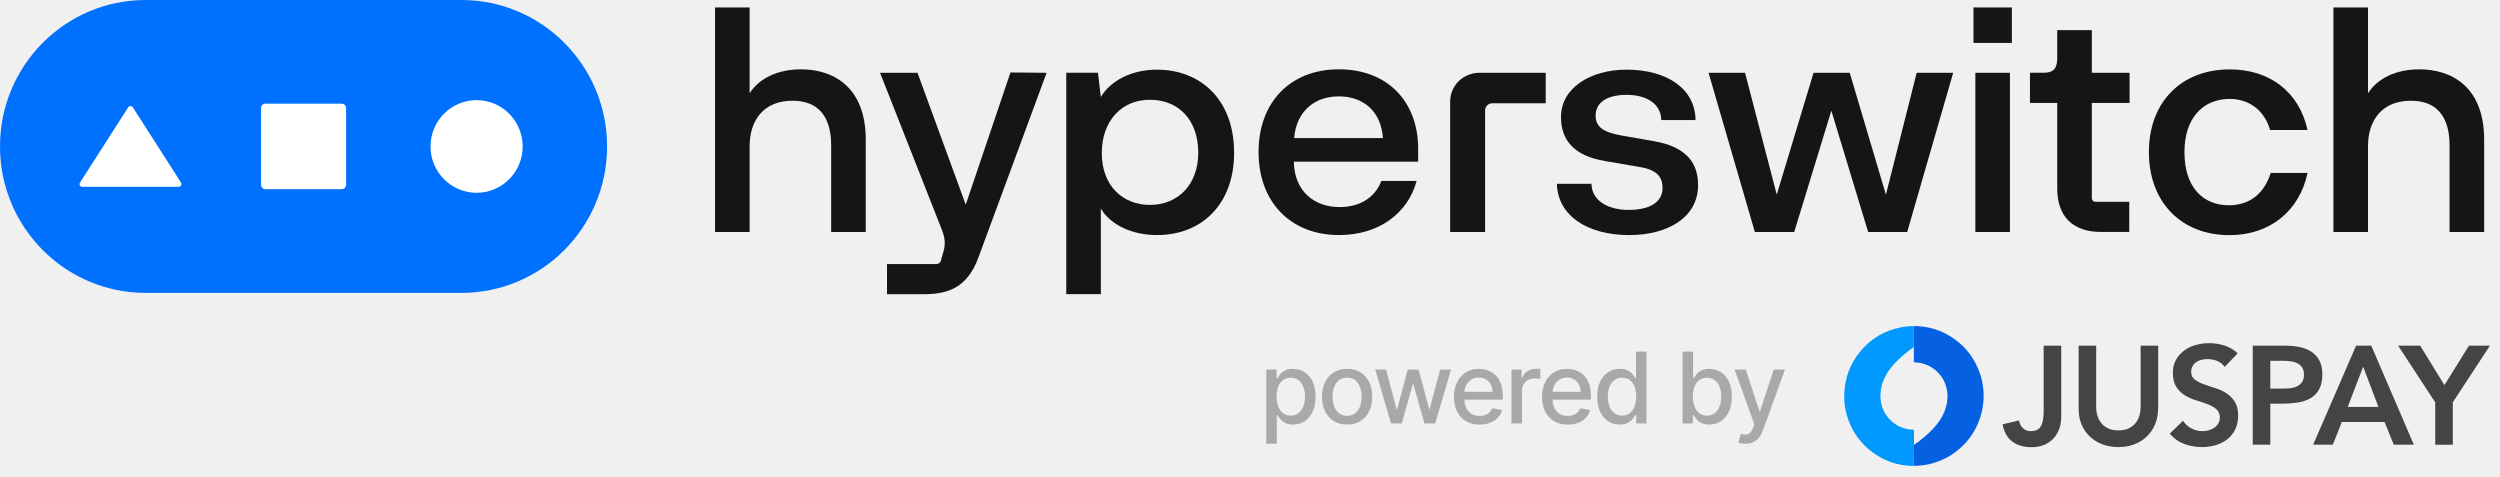
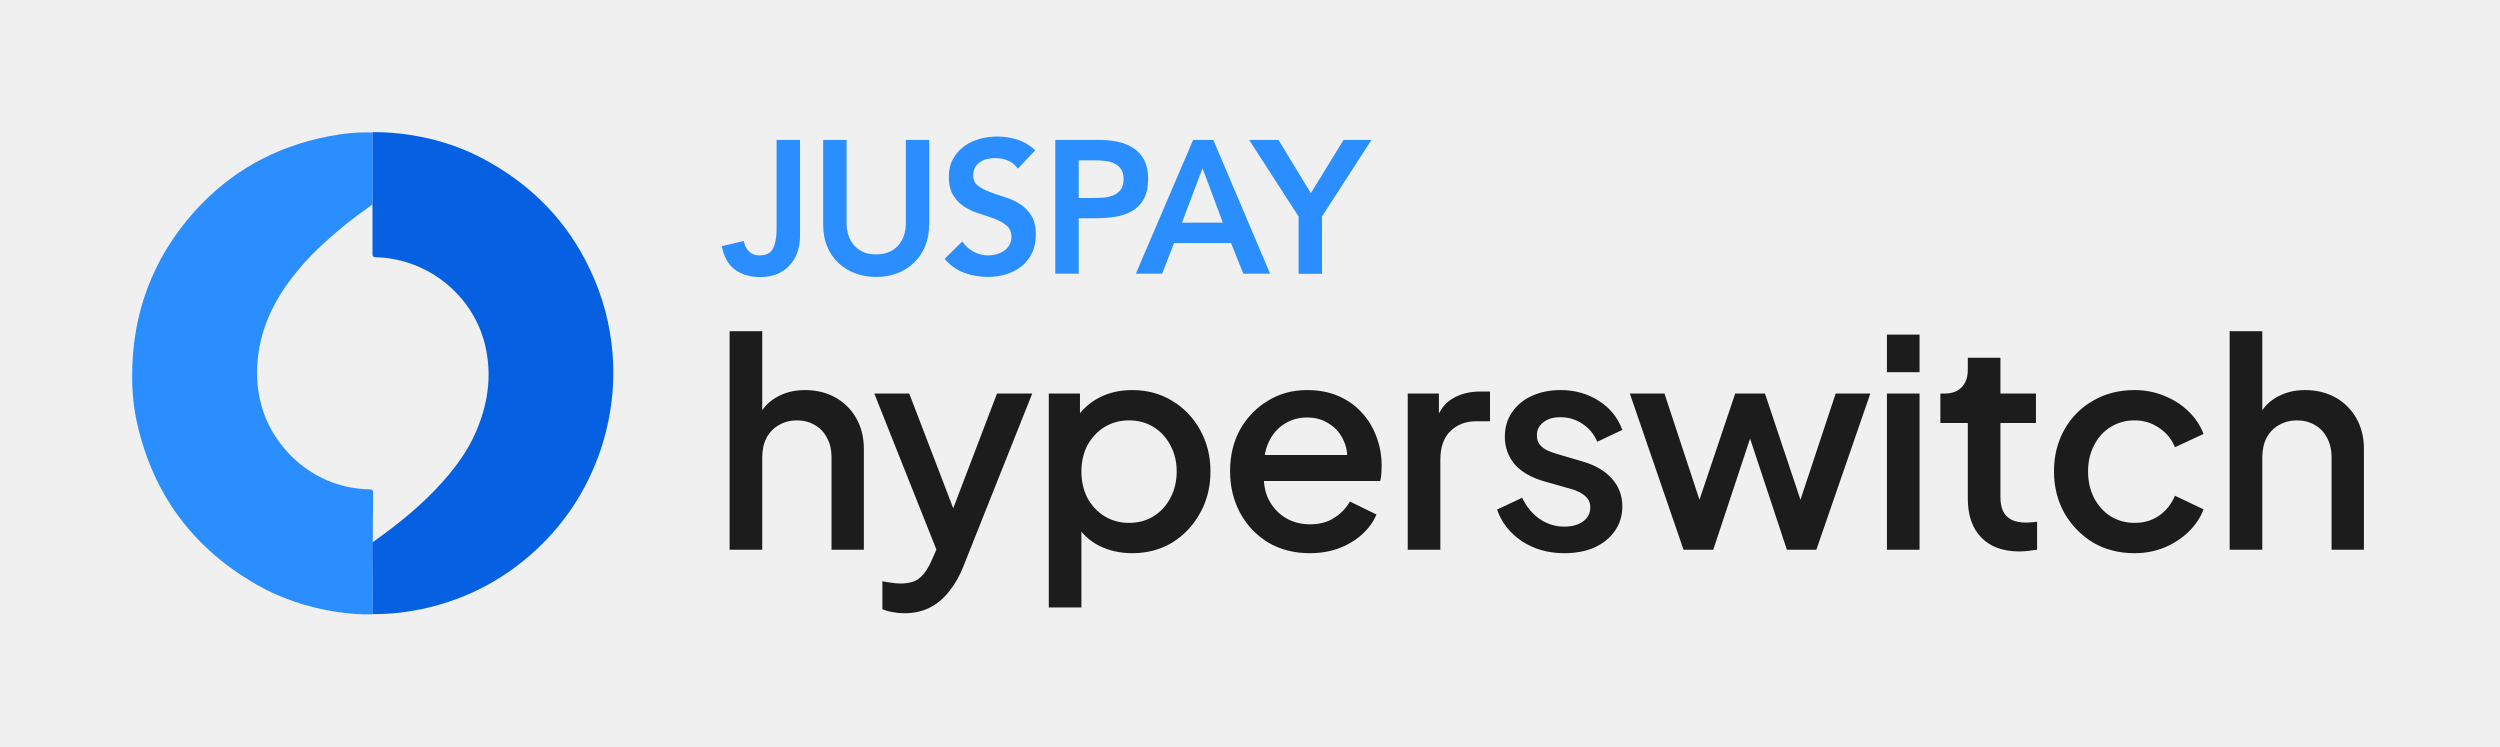
- <svg xmlns="http://www.w3.org/2000/svg" width="540" height="103" viewBox="0 0 540 103" fill="none">
-   <g clip-path="url(#clip0_1484_2449)">
-     <path d="M413.393 100.636C412.67 100.656 411.967 100.596 411.245 100.495C409.297 100.213 407.469 99.589 405.783 98.562C402.048 96.308 399.658 93.026 398.674 88.718C398.453 87.751 398.353 86.765 398.353 85.778C398.333 81.832 399.618 78.369 402.228 75.43C404.497 72.893 407.309 71.343 410.622 70.699C411.546 70.517 412.469 70.417 413.393 70.457V74.967C413.353 74.987 413.313 75.007 413.273 75.047C412.731 75.43 412.188 75.832 411.666 76.255C410.481 77.222 409.357 78.249 408.413 79.477C407.148 81.107 406.305 82.899 406.184 85.013C406.124 86.02 406.244 87.006 406.566 87.953C407.349 90.308 409.779 92.744 413.192 92.805C413.393 92.805 413.433 92.845 413.433 93.066C413.413 94.093 413.413 96.147 413.413 96.147V96.328C413.393 97.757 413.393 99.187 413.393 100.636Z" fill="#0099FF" />
-     <path d="M413.394 74.946V70.437C414.217 70.416 415.021 70.497 415.824 70.618C417.33 70.859 418.776 71.302 420.141 72.007C422.972 73.477 425.201 75.571 426.707 78.429C427.571 80.08 428.133 81.832 428.354 83.664C428.615 85.818 428.414 87.952 427.772 90.026C427.029 92.382 425.784 94.455 424.037 96.207C421.908 98.321 419.378 99.69 416.446 100.314C415.442 100.515 414.418 100.636 413.394 100.616V96.287V96.126C413.394 96.126 413.454 96.086 413.474 96.066C415.041 94.959 416.527 93.751 417.812 92.301C418.655 91.355 419.378 90.348 419.88 89.18C420.583 87.529 420.864 85.838 420.503 84.046C419.86 80.785 416.948 78.349 413.595 78.268C413.374 78.268 413.394 78.087 413.394 78.087V74.946Z" fill="#0561E2" />
-     <path d="M445.225 74.664V90.126C445.225 90.972 445.084 91.777 444.823 92.562C444.562 93.347 444.14 94.032 443.618 94.636C443.076 95.24 442.413 95.703 441.61 96.065C440.807 96.408 439.863 96.589 438.819 96.589C437.132 96.589 435.747 96.186 434.682 95.401C433.598 94.616 432.895 93.368 432.554 91.656L436.108 90.811C436.228 91.515 436.51 92.079 436.971 92.502C437.413 92.925 437.975 93.126 438.638 93.126C439.722 93.126 440.465 92.764 440.847 92.019C441.229 91.294 441.429 90.267 441.429 88.979V74.664H445.225ZM452.775 74.664V88.073C452.775 88.596 452.855 89.14 453.016 89.724C453.177 90.287 453.438 90.831 453.819 91.314C454.181 91.797 454.683 92.2 455.305 92.502C455.907 92.824 456.671 92.965 457.574 92.965C458.478 92.965 459.241 92.804 459.843 92.502C460.446 92.2 460.948 91.797 461.329 91.314C461.691 90.831 461.972 90.307 462.132 89.724C462.293 89.14 462.373 88.596 462.373 88.073V74.664H466.169V88.194H466.149C466.149 89.482 465.928 90.65 465.486 91.677C465.044 92.723 464.442 93.589 463.679 94.314C462.916 95.039 462.012 95.602 460.968 95.985C459.924 96.388 458.779 96.569 457.554 96.569C456.329 96.569 455.185 96.367 454.16 95.985C453.116 95.602 452.213 95.039 451.43 94.314C450.646 93.589 450.044 92.703 449.622 91.677C449.18 90.65 448.98 89.482 448.98 88.194V74.664H452.775ZM477.213 74.121C478.338 74.121 479.422 74.302 480.486 74.624C481.53 74.966 482.494 75.53 483.338 76.315L480.526 79.254C480.125 78.671 479.583 78.248 478.92 77.966C478.237 77.684 477.534 77.563 476.791 77.563C476.35 77.563 475.928 77.624 475.506 77.724C475.084 77.825 474.723 77.986 474.402 78.208C474.06 78.429 473.799 78.711 473.599 79.073C473.398 79.436 473.297 79.838 473.297 80.322C473.297 81.046 473.538 81.61 474.06 81.972C474.562 82.355 475.185 82.697 475.928 82.959C476.671 83.241 477.474 83.523 478.358 83.784C479.241 84.046 480.044 84.409 480.807 84.872C481.55 85.335 482.173 85.959 482.675 86.704C483.177 87.469 483.438 88.496 483.438 89.744C483.438 90.891 483.237 91.898 482.816 92.743C482.394 93.609 481.832 94.314 481.109 94.878C480.386 95.441 479.562 95.864 478.619 96.146C477.675 96.428 476.671 96.569 475.647 96.569C474.321 96.569 473.036 96.347 471.831 95.904C470.607 95.461 469.542 94.716 468.659 93.67L471.53 90.891C471.992 91.596 472.594 92.139 473.358 92.542C474.121 92.945 474.904 93.126 475.747 93.126C476.189 93.126 476.631 93.066 477.072 92.945C477.514 92.824 477.916 92.643 478.277 92.401C478.639 92.16 478.92 91.858 479.141 91.475C479.362 91.113 479.482 90.67 479.482 90.187C479.482 89.401 479.221 88.797 478.719 88.375C478.217 87.952 477.595 87.59 476.852 87.308C476.109 87.026 475.285 86.744 474.402 86.482C473.518 86.221 472.695 85.858 471.972 85.415C471.229 84.972 470.607 84.368 470.104 83.603C469.602 82.838 469.341 81.832 469.341 80.563C469.341 79.456 469.562 78.51 470.024 77.704C470.466 76.899 471.068 76.235 471.811 75.691C472.534 75.168 473.378 74.765 474.321 74.503C475.265 74.241 476.229 74.121 477.213 74.121ZM522.756 74.664L527.997 83.18L533.298 74.664H537.816L529.804 86.905V96.065H526.009V86.905L517.997 74.664H522.756ZM493.78 74.664C494.804 74.664 495.788 74.765 496.751 74.966C497.695 75.168 498.539 75.51 499.262 75.973C499.984 76.456 500.567 77.08 500.989 77.865C501.41 78.671 501.631 79.657 501.631 80.845C501.631 82.194 501.39 83.281 500.928 84.106C500.466 84.932 499.844 85.576 499.061 86.019C498.278 86.462 497.374 86.784 496.33 86.945C495.286 87.106 494.221 87.187 493.097 87.187H490.386V96.045H486.591V74.664H493.78ZM512.194 74.664L521.39 96.045H517.053L515.065 91.153H505.828L503.9 96.045H499.643L508.92 74.664H512.194ZM510.446 79.194L507.113 87.891H513.74L510.446 79.194ZM493.097 77.926H490.386V83.945H492.695C493.237 83.945 493.8 83.925 494.382 83.885C494.964 83.845 495.506 83.724 495.988 83.523C496.47 83.321 496.872 83.019 497.193 82.617C497.494 82.214 497.655 81.65 497.655 80.925C497.655 80.261 497.515 79.738 497.233 79.335C496.952 78.932 496.591 78.63 496.149 78.429C495.707 78.208 495.205 78.087 494.663 78.026C494.121 77.966 493.599 77.926 493.097 77.926Z" fill="#444444" />
-   </g>
-   <path d="M377.022 95.845C376.683 95.845 376.374 95.817 376.096 95.761C375.818 95.71 375.611 95.655 375.474 95.594L376.02 93.736C376.435 93.847 376.804 93.895 377.128 93.88C377.451 93.865 377.737 93.743 377.985 93.516C378.238 93.288 378.46 92.916 378.652 92.401L378.933 91.627L374.67 79.823H377.097L380.048 88.866H380.17L383.121 79.823H385.556L380.754 93.03C380.531 93.637 380.248 94.15 379.904 94.57C379.56 94.995 379.151 95.314 378.675 95.526C378.2 95.738 377.649 95.845 377.022 95.845Z" fill="#A9A9A9" />
-   <path d="M363.436 91.475V75.939H365.704V81.712H365.84C365.972 81.469 366.161 81.189 366.409 80.87C366.657 80.552 367.001 80.273 367.441 80.036C367.881 79.793 368.462 79.672 369.186 79.672C370.126 79.672 370.966 79.909 371.704 80.385C372.442 80.86 373.022 81.545 373.441 82.441C373.866 83.336 374.078 84.413 374.078 85.672C374.078 86.931 373.869 88.011 373.449 88.911C373.029 89.806 372.453 90.497 371.719 90.982C370.986 91.463 370.149 91.703 369.208 91.703C368.5 91.703 367.921 91.584 367.471 91.346C367.026 91.109 366.677 90.831 366.424 90.512C366.172 90.193 365.977 89.91 365.84 89.662H365.651V91.475H363.436ZM365.658 85.649C365.658 86.469 365.777 87.187 366.015 87.804C366.252 88.421 366.596 88.904 367.046 89.253C367.497 89.597 368.048 89.769 368.7 89.769C369.378 89.769 369.944 89.589 370.399 89.23C370.855 88.866 371.198 88.373 371.431 87.751C371.669 87.129 371.788 86.428 371.788 85.649C371.788 84.881 371.671 84.19 371.439 83.578C371.211 82.966 370.867 82.484 370.407 82.129C369.952 81.775 369.383 81.599 368.7 81.599C368.043 81.599 367.486 81.768 367.031 82.107C366.581 82.446 366.24 82.918 366.007 83.525C365.775 84.132 365.658 84.84 365.658 85.649Z" fill="#A9A9A9" />
-   <path d="M349.871 91.703C348.93 91.703 348.091 91.463 347.353 90.982C346.619 90.497 346.043 89.806 345.623 88.911C345.208 88.011 345.001 86.931 345.001 85.672C345.001 84.413 345.211 83.336 345.631 82.441C346.055 81.545 346.637 80.86 347.375 80.385C348.114 79.909 348.951 79.672 349.886 79.672C350.609 79.672 351.191 79.793 351.631 80.036C352.076 80.273 352.42 80.552 352.663 80.87C352.91 81.189 353.103 81.469 353.239 81.712H353.376V75.939H355.644V91.475H353.429V89.662H353.239C353.103 89.91 352.905 90.193 352.648 90.512C352.395 90.831 352.046 91.109 351.601 91.346C351.156 91.584 350.579 91.703 349.871 91.703ZM350.372 89.769C351.024 89.769 351.575 89.597 352.025 89.253C352.481 88.904 352.825 88.421 353.057 87.804C353.295 87.187 353.414 86.469 353.414 85.649C353.414 84.84 353.297 84.132 353.065 83.525C352.832 82.918 352.491 82.446 352.041 82.107C351.591 81.768 351.034 81.599 350.372 81.599C349.689 81.599 349.12 81.775 348.665 82.129C348.21 82.484 347.866 82.966 347.633 83.578C347.406 84.19 347.292 84.881 347.292 85.649C347.292 86.428 347.408 87.129 347.641 87.751C347.873 88.373 348.217 88.866 348.673 89.23C349.133 89.589 349.699 89.769 350.372 89.769Z" fill="#A9A9A9" />
-   <path d="M338.634 91.711C337.486 91.711 336.497 91.465 335.668 90.975C334.844 90.479 334.207 89.784 333.756 88.889C333.311 87.989 333.089 86.934 333.089 85.725C333.089 84.532 333.311 83.48 333.756 82.57C334.207 81.659 334.834 80.949 335.638 80.438C336.447 79.927 337.393 79.672 338.475 79.672C339.132 79.672 339.769 79.781 340.386 79.998C341.003 80.216 341.557 80.557 342.048 81.022C342.538 81.487 342.925 82.092 343.208 82.835C343.492 83.573 343.633 84.471 343.633 85.528V86.332H334.371V84.633H341.411C341.411 84.036 341.289 83.508 341.046 83.048C340.804 82.582 340.462 82.216 340.022 81.948C339.587 81.68 339.077 81.546 338.49 81.546C337.853 81.546 337.296 81.702 336.821 82.016C336.351 82.324 335.987 82.729 335.729 83.23C335.476 83.725 335.349 84.264 335.349 84.845V86.173C335.349 86.952 335.486 87.614 335.759 88.16C336.037 88.707 336.424 89.124 336.92 89.412C337.415 89.695 337.994 89.837 338.657 89.837C339.087 89.837 339.479 89.776 339.833 89.655C340.187 89.528 340.493 89.341 340.751 89.094C341.009 88.846 341.206 88.54 341.342 88.176L343.489 88.562C343.317 89.195 343.009 89.748 342.564 90.224C342.124 90.694 341.57 91.061 340.902 91.324C340.24 91.582 339.484 91.711 338.634 91.711Z" fill="#A9A9A9" />
-   <path d="M326.473 91.475V79.823H328.665V81.674H328.786C328.999 81.047 329.373 80.554 329.909 80.195C330.45 79.831 331.062 79.649 331.745 79.649C331.886 79.649 332.053 79.654 332.245 79.664C332.443 79.674 332.597 79.687 332.708 79.702V81.872C332.617 81.846 332.455 81.819 332.223 81.788C331.99 81.753 331.757 81.735 331.525 81.735C330.989 81.735 330.511 81.849 330.091 82.076C329.676 82.299 329.348 82.61 329.105 83.01C328.862 83.404 328.741 83.854 328.741 84.36V91.475H326.473Z" fill="#A9A9A9" />
-   <path d="M319.598 91.711C318.45 91.711 317.461 91.465 316.632 90.975C315.808 90.479 315.17 89.784 314.72 88.889C314.275 87.989 314.053 86.934 314.053 85.725C314.053 84.532 314.275 83.48 314.72 82.57C315.17 81.659 315.797 80.949 316.602 80.438C317.411 79.927 318.356 79.672 319.439 79.672C320.096 79.672 320.733 79.781 321.35 79.998C321.967 80.216 322.521 80.557 323.012 81.022C323.502 81.487 323.889 82.092 324.172 82.835C324.455 83.573 324.597 84.471 324.597 85.528V86.332H315.335V84.633H322.374C322.374 84.036 322.253 83.508 322.01 83.048C321.768 82.582 321.426 82.216 320.986 81.948C320.551 81.68 320.041 81.546 319.454 81.546C318.817 81.546 318.26 81.702 317.785 82.016C317.315 82.324 316.951 82.729 316.693 83.23C316.44 83.725 316.313 84.264 316.313 84.845V86.173C316.313 86.952 316.45 87.614 316.723 88.16C317.001 88.707 317.388 89.124 317.884 89.412C318.379 89.695 318.958 89.837 319.621 89.837C320.051 89.837 320.443 89.776 320.797 89.655C321.151 89.528 321.457 89.341 321.714 89.094C321.972 88.846 322.17 88.54 322.306 88.176L324.453 88.562C324.281 89.195 323.973 89.748 323.527 90.224C323.087 90.694 322.534 91.061 321.866 91.324C321.204 91.582 320.448 91.711 319.598 91.711Z" fill="#A9A9A9" />
-   <path d="M300.47 91.475L297.041 79.823H299.385L301.668 88.38H301.782L304.073 79.823H306.417L308.693 88.342H308.807L311.075 79.823H313.419L309.998 91.475H307.684L305.317 83.062H305.143L302.776 91.475H300.47Z" fill="#A9A9A9" />
-   <path d="M290.975 91.711C289.883 91.711 288.93 91.46 288.116 90.96C287.301 90.459 286.669 89.758 286.219 88.858C285.769 87.958 285.544 86.906 285.544 85.703C285.544 84.494 285.769 83.437 286.219 82.532C286.669 81.626 287.301 80.924 288.116 80.423C288.93 79.922 289.883 79.672 290.975 79.672C292.068 79.672 293.021 79.922 293.835 80.423C294.649 80.924 295.282 81.626 295.732 82.532C296.182 83.437 296.407 84.494 296.407 85.703C296.407 86.906 296.182 87.958 295.732 88.858C295.282 89.758 294.649 90.459 293.835 90.96C293.021 91.46 292.068 91.711 290.975 91.711ZM290.983 89.807C291.691 89.807 292.278 89.62 292.743 89.245C293.208 88.871 293.552 88.373 293.775 87.751C294.002 87.129 294.116 86.444 294.116 85.695C294.116 84.952 294.002 84.269 293.775 83.647C293.552 83.02 293.208 82.517 292.743 82.137C292.278 81.758 291.691 81.568 290.983 81.568C290.27 81.568 289.678 81.758 289.208 82.137C288.743 82.517 288.396 83.02 288.169 83.647C287.946 84.269 287.835 84.952 287.835 85.695C287.835 86.444 287.946 87.129 288.169 87.751C288.396 88.373 288.743 88.871 289.208 89.245C289.678 89.62 290.27 89.807 290.983 89.807Z" fill="#A9A9A9" />
-   <path d="M273.524 95.845V79.824H275.739V81.713H275.929C276.061 81.47 276.25 81.189 276.498 80.87C276.746 80.552 277.09 80.274 277.53 80.036C277.97 79.793 278.551 79.672 279.274 79.672C280.215 79.672 281.055 79.91 281.793 80.385C282.531 80.86 283.11 81.546 283.53 82.441C283.955 83.336 284.167 84.413 284.167 85.672C284.167 86.931 283.957 88.011 283.538 88.911C283.118 89.807 282.541 90.497 281.808 90.982C281.075 91.463 280.238 91.703 279.297 91.703C278.589 91.703 278.01 91.584 277.56 91.347C277.115 91.109 276.766 90.831 276.513 90.512C276.26 90.194 276.066 89.91 275.929 89.662H275.793V95.845H273.524ZM275.747 85.65C275.747 86.469 275.866 87.187 276.104 87.804C276.341 88.421 276.685 88.904 277.135 89.253C277.585 89.597 278.137 89.769 278.789 89.769C279.467 89.769 280.033 89.589 280.488 89.23C280.943 88.866 281.287 88.373 281.52 87.751C281.758 87.129 281.876 86.428 281.876 85.65C281.876 84.881 281.76 84.191 281.527 83.579C281.3 82.967 280.956 82.484 280.496 82.13C280.041 81.776 279.472 81.599 278.789 81.599C278.132 81.599 277.575 81.768 277.12 82.107C276.67 82.446 276.329 82.919 276.096 83.525C275.863 84.132 275.747 84.84 275.747 85.65Z" fill="#A9A9A9" />
-   <path d="M266.571 32.973C266.571 44.125 259.583 50.773 249.914 50.773C244.567 50.773 239.911 48.622 237.784 45.063V63.534H230.311V15.715H237.162L237.777 20.956C239.904 17.397 244.424 15.045 249.907 15.045C259.227 15.045 266.564 21.425 266.564 32.98L266.571 32.973ZM258.824 32.973C258.824 25.922 254.578 21.553 248.403 21.553C242.509 21.486 237.989 25.916 237.989 33.04C237.989 40.164 242.516 44.259 248.403 44.259C254.29 44.259 258.824 40.03 258.824 32.973Z" fill="#151515" />
-   <path d="M306.324 34.923H279.459C279.596 41.37 283.91 44.728 289.394 44.728C293.504 44.728 296.936 42.845 298.372 39.085H305.982C304.129 46.069 297.825 50.773 289.257 50.773C278.768 50.773 271.849 43.656 271.849 32.839C271.849 22.022 278.768 14.971 289.189 14.971C299.61 14.971 306.324 21.821 306.324 32.169V34.923V34.923ZM279.527 29.816H298.714C298.304 23.838 294.263 20.815 289.189 20.815C284.115 20.815 280.074 23.838 279.527 29.816Z" fill="#151515" />
-   <path d="M319.549 15.719C316.062 15.719 313.238 18.487 313.238 21.905V50.114H320.78V31.777V23.848C320.78 22.997 321.485 22.3 322.36 22.3H333.874V15.719H319.556H319.549Z" fill="#151515" />
-   <path d="M218.26 15.654L208.599 44.205L198.178 15.721H190.089L203.45 49.647C203.86 50.719 204.065 51.597 204.065 52.468C204.065 52.944 204.017 53.38 203.935 53.782L203.915 53.855C203.867 54.07 203.812 54.271 203.744 54.465L203.238 56.282C203.115 56.731 202.698 57.039 202.226 57.039H191.593V63.553H199.34C204.551 63.553 208.865 62.347 211.334 55.625L226.069 15.721L218.253 15.654H218.26Z" fill="#151515" />
-   <path d="M154.45 50.107H161.917V31.569C161.917 25.792 165.138 21.764 171.1 21.764C176.31 21.697 179.531 24.719 179.531 31.368V50.107H187.004V30.222C187.004 18.466 179.674 14.975 173.021 14.975C167.948 14.975 163.975 16.925 161.917 20.149V1.611H154.45V50.107V50.107Z" fill="#151515" />
-   <path d="M343.752 39.695C343.82 43.254 347.178 45.338 351.773 45.338C356.367 45.338 359.103 43.656 359.103 40.633C359.103 38.013 357.735 36.605 353.755 35.995L346.699 34.789C339.848 33.65 337.174 30.151 337.174 25.252C337.174 19.073 343.41 15.045 351.362 15.045C359.93 15.045 366.166 19.073 366.234 25.929H358.836C358.767 22.437 355.684 20.487 351.369 20.487C347.055 20.487 344.654 22.169 344.654 24.991C344.654 27.477 346.439 28.616 350.343 29.287L357.263 30.493C363.773 31.633 366.788 34.789 366.788 39.963C366.788 47.081 360.073 50.78 351.916 50.78C342.665 50.78 336.429 46.417 336.292 39.695H343.766H343.752Z" fill="#151515" />
-   <path d="M383.775 42.05L391.727 15.718H399.543L407.358 42.05L414.005 15.718H421.889L411.953 50.113H403.523L395.57 23.915L387.55 50.113H379.05L369.047 15.718H376.931L383.782 42.05H383.775Z" fill="#151515" />
-   <path d="M426.269 1.61H434.563V9.27H426.269V1.61ZM426.679 15.718H434.146V50.112H426.679V15.718Z" fill="#151515" />
-   <path d="M481.638 21.363C475.813 21.363 471.84 25.525 471.84 32.85C471.84 40.578 475.949 44.337 481.433 44.337C485.816 44.337 489.043 41.918 490.479 37.354H498.432C496.647 45.685 490.206 50.791 481.57 50.791C471.156 50.791 464.161 43.674 464.161 32.857C464.161 22.04 471.149 14.989 481.638 14.989C490.206 14.989 496.579 19.761 498.432 28.085H490.343C489.112 23.789 485.748 21.37 481.638 21.37V21.363Z" fill="#151515" />
-   <path d="M452.618 43.593C452.18 43.593 451.832 43.244 451.832 42.822V22.233H459.989V15.719H451.832V6.51H444.365V12.489C444.365 14.64 443.681 15.712 441.486 15.712H438.471V22.227H444.365V40.764C444.365 46.743 447.722 50.1 453.821 50.1H459.921V43.586H452.625L452.618 43.593Z" fill="#151515" />
-   <path d="M522.594 14.975C517.52 14.975 513.547 16.925 511.489 20.149V1.611H504.022V50.107H511.489V31.569C511.489 25.792 514.71 21.764 520.672 21.764C525.883 21.697 529.103 24.719 529.103 31.368V50.107H536.577V30.222C536.577 18.466 529.247 14.975 522.594 14.975V14.975Z" fill="#151515" />
-   <path d="M99.661 0H31.467C14.088 0 0 14.162 0 31.632C0 49.102 14.088 63.264 31.467 63.264H99.661C117.04 63.264 131.128 49.102 131.128 31.632C131.128 14.162 117.04 0 99.661 0Z" fill="#0070FF" />
-   <path d="M102.945 41.644C108.442 41.644 112.899 37.164 112.899 31.638C112.899 26.112 108.442 21.633 102.945 21.633C97.448 21.633 92.992 26.112 92.992 31.638C92.992 37.164 97.448 41.644 102.945 41.644Z" fill="white" />
-   <path d="M39.103 39.431L28.693 23.18C28.458 22.815 27.927 22.815 27.693 23.18L17.283 39.431C17.027 39.827 17.311 40.352 17.783 40.352H38.603C39.074 40.352 39.359 39.827 39.103 39.431V39.431Z" fill="white" />
-   <path d="M73.802 22.391H57.338C56.809 22.391 56.381 22.821 56.381 23.352V39.903C56.381 40.434 56.809 40.865 57.338 40.865H73.802C74.33 40.865 74.759 40.434 74.759 39.903V23.352C74.759 22.821 74.33 22.391 73.802 22.391Z" fill="white" />
-   <defs>
-     <clipPath id="clip0_1484_2449">
-       <rect width="140.853" height="33.214" fill="white" transform="translate(398.348 69.228)" />
-     </clipPath>
-   </defs>
+ <svg xmlns="http://www.w3.org/2000/svg" width="730" height="218" viewBox="0 0 730 218" fill="none">
+   <path fill-rule="evenodd" clip-rule="evenodd" d="M108.765 179.394C105.392 179.488 102.113 179.206 98.74 178.737C89.652 177.423 81.126 174.513 73.255 169.726C55.829 159.214 44.679 143.915 40.088 123.829C39.057 119.324 38.589 114.725 38.589 110.125C38.495 91.729 44.492 75.585 56.672 61.882C67.259 50.055 80.376 42.828 95.836 39.825C100.146 38.98 104.455 38.511 108.765 38.698C108.765 45.738 108.765 52.683 108.765 59.723C108.578 59.817 108.391 59.911 108.203 60.098C105.673 61.882 103.144 63.759 100.708 65.73C95.18 70.235 89.933 75.022 85.529 80.747C79.627 88.35 75.692 96.704 75.129 106.559C74.848 111.252 75.41 115.851 76.91 120.262C80.564 131.244 91.9 142.601 107.828 142.882C108.765 142.882 108.953 143.07 108.953 144.103C108.859 148.889 108.859 158.463 108.859 158.463C108.859 158.463 108.859 159.026 108.859 159.308C108.765 165.972 108.765 172.636 108.765 179.394Z" fill="#2B8EFF" />
+   <path fill-rule="evenodd" clip-rule="evenodd" d="M108.764 59.628C108.764 59.628 108.764 45.643 108.764 38.603C112.605 38.509 116.353 38.885 120.101 39.448C127.128 40.574 133.874 42.639 140.245 45.924C153.456 52.776 163.856 62.537 170.883 75.865C174.911 83.562 177.535 91.728 178.565 100.269C179.784 110.312 178.847 120.261 175.848 129.929C172.382 140.91 166.573 150.578 158.421 158.744C148.49 168.599 136.685 174.981 123.005 177.891C118.321 178.829 113.542 179.393 108.764 179.299C108.764 172.541 108.764 165.877 108.764 159.119C108.764 158.837 108.764 158.368 108.764 158.368C108.764 158.368 109.045 158.18 109.139 158.087C116.447 152.924 123.38 147.293 129.376 140.535C133.312 136.123 136.685 131.43 139.027 125.987C142.306 118.29 143.618 110.406 141.931 102.052C138.933 86.847 125.348 75.49 109.701 75.115C108.67 75.115 108.764 74.27 108.764 74.27V59.628Z" fill="#0561E2" />
+   <path d="M213.044 160.521V96.701H222.571V123.848L221.053 122.668C222.177 119.801 223.976 117.637 226.449 116.176C228.922 114.659 231.788 113.9 235.048 113.9C238.42 113.9 241.399 114.63 243.984 116.092C246.57 117.553 248.593 119.576 250.055 122.162C251.516 124.747 252.247 127.698 252.247 131.014V160.521H242.804V133.628C242.804 131.323 242.355 129.384 241.455 127.81C240.612 126.18 239.432 124.944 237.914 124.101C236.397 123.202 234.655 122.752 232.687 122.752C230.776 122.752 229.034 123.202 227.46 124.101C225.943 124.944 224.734 126.18 223.835 127.81C222.992 129.44 222.571 131.379 222.571 133.628V160.521H213.044ZM263.98 179.069C262.856 179.069 261.732 178.957 260.607 178.732C259.54 178.563 258.556 178.282 257.657 177.889V169.711C258.331 169.88 259.146 170.02 260.102 170.132C261.057 170.301 261.984 170.385 262.884 170.385C265.525 170.385 267.464 169.795 268.701 168.615C269.994 167.491 271.146 165.749 272.157 163.388L275.193 156.475L275.024 164.484L255.296 114.911H265.497L280.082 152.934H276.626L291.127 114.911H301.412L281.263 165.496C280.195 168.193 278.846 170.554 277.216 172.577C275.642 174.657 273.759 176.259 271.567 177.383C269.432 178.507 266.902 179.069 263.98 179.069ZM306.246 177.383V114.911H315.351V124.354L314.255 122.162C315.941 119.576 318.189 117.553 321 116.092C323.81 114.63 327.013 113.9 330.61 113.9C334.938 113.9 338.816 114.94 342.245 117.019C345.73 119.099 348.455 121.937 350.423 125.534C352.446 129.131 353.458 133.178 353.458 137.674C353.458 142.171 352.446 146.217 350.423 149.815C348.455 153.412 345.758 156.278 342.329 158.414C338.901 160.493 334.994 161.533 330.61 161.533C327.07 161.533 323.838 160.803 320.915 159.341C318.049 157.88 315.829 155.772 314.255 153.018L315.772 151.248V177.383H306.246ZM329.683 152.681C332.381 152.681 334.77 152.035 336.849 150.742C338.929 149.449 340.559 147.679 341.739 145.431C342.976 143.126 343.594 140.541 343.594 137.674C343.594 134.808 342.976 132.251 341.739 130.002C340.559 127.754 338.929 125.984 336.849 124.691C334.77 123.398 332.381 122.752 329.683 122.752C327.041 122.752 324.653 123.398 322.517 124.691C320.437 125.984 318.779 127.754 317.543 130.002C316.363 132.251 315.772 134.808 315.772 137.674C315.772 140.541 316.363 143.126 317.543 145.431C318.779 147.679 320.437 149.449 322.517 150.742C324.653 152.035 327.041 152.681 329.683 152.681ZM382.453 161.533C377.9 161.533 373.853 160.493 370.312 158.414C366.828 156.278 364.102 153.412 362.135 149.815C360.168 146.161 359.184 142.086 359.184 137.59C359.184 132.981 360.168 128.906 362.135 125.365C364.158 121.825 366.856 119.042 370.228 117.019C373.6 114.94 377.422 113.9 381.694 113.9C385.122 113.9 388.186 114.49 390.883 115.67C393.581 116.85 395.857 118.48 397.712 120.56C399.567 122.583 400.972 124.916 401.928 127.557C402.939 130.199 403.445 133.009 403.445 135.988C403.445 136.719 403.417 137.478 403.361 138.264C403.305 139.051 403.192 139.782 403.024 140.456H366.687V132.869H397.628L393.075 136.325C393.637 133.571 393.441 131.126 392.485 128.991C391.586 126.799 390.181 125.084 388.27 123.848C386.415 122.555 384.223 121.909 381.694 121.909C379.165 121.909 376.917 122.555 374.949 123.848C372.982 125.084 371.465 126.883 370.397 129.244C369.329 131.548 368.907 134.358 369.132 137.674C368.851 140.766 369.273 143.463 370.397 145.768C371.577 148.072 373.207 149.871 375.287 151.163C377.422 152.456 379.839 153.102 382.537 153.102C385.291 153.102 387.623 152.484 389.534 151.248C391.502 150.011 393.047 148.409 394.171 146.442L401.928 150.236C401.028 152.372 399.623 154.311 397.712 156.053C395.857 157.739 393.609 159.088 390.968 160.1C388.382 161.055 385.544 161.533 382.453 161.533ZM411.056 160.521V114.911H420.162V124.101L419.318 122.752C420.33 119.773 421.96 117.637 424.208 116.345C426.456 114.996 429.154 114.321 432.302 114.321H435.084V123.005H431.121C427.974 123.005 425.417 123.988 423.45 125.956C421.539 127.867 420.583 130.621 420.583 134.218V160.521H411.056ZM456.776 161.533C452.111 161.533 448.009 160.381 444.468 158.077C440.983 155.772 438.538 152.681 437.133 148.803L444.468 145.346C445.704 147.932 447.39 149.983 449.526 151.501C451.718 153.018 454.135 153.777 456.776 153.777C459.025 153.777 460.851 153.271 462.256 152.259C463.662 151.248 464.364 149.871 464.364 148.128C464.364 147.004 464.055 146.105 463.437 145.431C462.818 144.7 462.032 144.11 461.076 143.66C460.177 143.21 459.249 142.873 458.294 142.648L451.128 140.625C447.194 139.501 444.243 137.815 442.276 135.567C440.365 133.262 439.409 130.593 439.409 127.557C439.409 124.803 440.112 122.415 441.517 120.391C442.922 118.312 444.861 116.71 447.334 115.586C449.807 114.462 452.589 113.9 455.68 113.9C459.84 113.9 463.549 114.94 466.809 117.019C470.069 119.042 472.373 121.881 473.722 125.534L466.387 128.991C465.488 126.799 464.055 125.056 462.088 123.764C460.177 122.471 458.013 121.825 455.596 121.825C453.517 121.825 451.859 122.33 450.622 123.342C449.386 124.298 448.767 125.562 448.767 127.136C448.767 128.204 449.048 129.103 449.61 129.834C450.172 130.508 450.903 131.07 451.802 131.52C452.702 131.913 453.629 132.251 454.584 132.532L462.003 134.724C465.769 135.791 468.664 137.478 470.687 139.782C472.71 142.03 473.722 144.728 473.722 147.875C473.722 150.573 472.991 152.962 471.53 155.042C470.125 157.065 468.158 158.667 465.629 159.847C463.099 160.971 460.149 161.533 456.776 161.533ZM491.591 160.521L475.91 114.911H486.027L497.999 151.248H494.458L506.682 114.911H515.366L527.506 151.248H523.965L536.021 114.911H546.138L530.372 160.521H521.773L509.464 123.342H512.584L500.275 160.521H491.591ZM550.983 160.521V114.911H560.51V160.521H550.983ZM550.983 108.673V97.713H560.51V108.673H550.983ZM589.69 161.027C584.912 161.027 581.203 159.678 578.561 156.981C575.919 154.283 574.599 150.489 574.599 145.599V123.511H566.59V114.911H567.854C569.99 114.911 571.648 114.293 572.828 113.057C574.009 111.82 574.599 110.134 574.599 107.998V104.457H584.125V114.911H594.495V123.511H584.125V145.178C584.125 146.751 584.378 148.1 584.884 149.224C585.39 150.292 586.205 151.135 587.329 151.754C588.453 152.316 589.914 152.597 591.713 152.597C592.163 152.597 592.668 152.569 593.23 152.512C593.793 152.456 594.326 152.4 594.832 152.344V160.521C594.045 160.634 593.174 160.746 592.219 160.859C591.263 160.971 590.42 161.027 589.69 161.027ZM623.287 161.533C618.734 161.533 614.687 160.493 611.146 158.414C607.662 156.278 604.88 153.412 602.8 149.815C600.777 146.217 599.765 142.143 599.765 137.59C599.765 133.094 600.777 129.047 602.8 125.45C604.823 121.853 607.606 119.042 611.146 117.019C614.687 114.94 618.734 113.9 623.287 113.9C626.378 113.9 629.272 114.462 631.97 115.586C634.668 116.654 637.001 118.143 638.968 120.054C640.991 121.965 642.48 124.185 643.436 126.714L635.09 130.593C634.134 128.232 632.588 126.349 630.453 124.944C628.373 123.483 625.984 122.752 623.287 122.752C620.701 122.752 618.369 123.398 616.289 124.691C614.266 125.928 612.664 127.698 611.484 130.002C610.303 132.251 609.713 134.808 609.713 137.674C609.713 140.541 610.303 143.126 611.484 145.431C612.664 147.679 614.266 149.449 616.289 150.742C618.369 152.035 620.701 152.681 623.287 152.681C626.041 152.681 628.429 151.978 630.453 150.573C632.532 149.112 634.078 147.173 635.09 144.756L643.436 148.719C642.537 151.135 641.075 153.327 639.052 155.294C637.085 157.205 634.752 158.723 632.055 159.847C629.357 160.971 626.434 161.533 623.287 161.533ZM651.061 160.521V96.701H660.588V123.848L659.07 122.668C660.194 119.801 661.993 117.637 664.466 116.176C666.939 114.659 669.805 113.9 673.065 113.9C676.437 113.9 679.416 114.63 682.002 116.092C684.587 117.553 686.611 119.576 688.072 122.162C689.533 124.747 690.264 127.698 690.264 131.014V160.521H680.821V133.628C680.821 131.323 680.372 129.384 679.473 127.81C678.629 126.18 677.449 124.944 675.932 124.101C674.414 123.202 672.672 122.752 670.705 122.752C668.794 122.752 667.051 123.202 665.478 124.101C663.96 124.944 662.752 126.18 661.852 127.81C661.009 129.44 660.588 131.379 660.588 133.628V160.521H651.061Z" fill="#1C1C1C" />
+   <path d="M233.604 69.098C233.604 70.643 233.35 72.113 232.88 73.547C232.409 74.981 231.649 76.232 230.709 77.335C229.732 78.438 228.537 79.284 227.09 79.946C225.642 80.571 223.942 80.902 222.06 80.902C219.02 80.902 216.523 80.166 214.605 78.732C212.651 77.298 211.385 75.018 210.77 71.893L217.175 70.348C217.392 71.635 217.898 72.665 218.731 73.437C219.527 74.209 220.54 74.577 221.734 74.577C223.688 74.577 225.027 73.915 225.715 72.555C226.402 71.231 226.764 69.356 226.764 67.002V40.858H233.604V69.098V69.098Z" fill="#2B8EFF" />
+   <path d="M271.307 65.568C271.307 67.922 270.909 70.054 270.113 71.93C269.317 73.842 268.231 75.423 266.856 76.746C265.481 78.07 263.853 79.1 261.971 79.799C260.089 80.534 258.026 80.865 255.819 80.865C253.612 80.865 251.549 80.497 249.703 79.799C247.822 79.1 246.193 78.07 244.782 76.746C243.371 75.423 242.285 73.805 241.525 71.93C240.729 70.054 240.367 67.922 240.367 65.568V40.858H247.207V65.348C247.207 66.304 247.351 67.296 247.641 68.363C247.93 69.392 248.401 70.385 249.088 71.268C249.74 72.15 250.644 72.886 251.766 73.437C252.852 74.025 254.227 74.283 255.855 74.283C257.484 74.283 258.859 73.989 259.944 73.437C261.03 72.886 261.935 72.15 262.622 71.268C263.274 70.385 263.78 69.429 264.07 68.363C264.359 67.296 264.504 66.304 264.504 65.348V40.858H271.343V65.568H271.307Z" fill="#2B8EFF" />
+   <path d="M297.217 49.241C296.493 48.174 295.516 47.402 294.322 46.887C293.091 46.373 291.825 46.152 290.486 46.152C289.69 46.152 288.93 46.262 288.17 46.446C287.41 46.63 286.759 46.924 286.18 47.329C285.564 47.733 285.094 48.248 284.732 48.91C284.37 49.572 284.189 50.307 284.189 51.19C284.189 52.513 284.624 53.543 285.564 54.205C286.469 54.903 287.591 55.529 288.93 56.007C290.269 56.521 291.716 57.036 293.308 57.514C294.901 57.992 296.348 58.654 297.723 59.5C299.062 60.346 300.184 61.485 301.089 62.846C301.993 64.243 302.464 66.118 302.464 68.398C302.464 70.494 302.102 72.333 301.342 73.877C300.582 75.458 299.569 76.745 298.266 77.775C296.963 78.804 295.48 79.576 293.779 80.091C292.078 80.606 290.269 80.864 288.423 80.864C286.035 80.864 283.719 80.459 281.548 79.65C279.34 78.841 277.422 77.481 275.83 75.569L281.005 70.494C281.837 71.781 282.923 72.774 284.298 73.509C285.673 74.245 287.084 74.576 288.604 74.576C289.4 74.576 290.196 74.465 290.992 74.245C291.789 74.024 292.512 73.693 293.164 73.252C293.815 72.811 294.322 72.259 294.72 71.561C295.118 70.899 295.335 70.09 295.335 69.207C295.335 67.773 294.864 66.67 293.96 65.898C293.055 65.126 291.933 64.464 290.594 63.949C289.255 63.434 287.772 62.919 286.18 62.441C284.587 61.963 283.104 61.301 281.801 60.493C280.462 59.684 279.34 58.581 278.436 57.183C277.531 55.786 277.06 53.947 277.06 51.631C277.06 49.608 277.458 47.88 278.291 46.409C279.087 44.939 280.173 43.725 281.511 42.732C282.814 41.776 284.334 41.041 286.035 40.563C287.736 40.085 289.473 39.864 291.246 39.864C293.272 39.864 295.226 40.195 297.144 40.783C299.026 41.409 300.763 42.438 302.283 43.872L297.217 49.241Z" fill="#2B8EFF" />
+   <path d="M308.185 40.858H321.103C322.949 40.858 324.722 41.042 326.459 41.41C328.16 41.778 329.68 42.403 330.982 43.248C332.285 44.131 333.335 45.271 334.095 46.705C334.854 48.176 335.253 49.977 335.253 52.147C335.253 54.611 334.818 56.596 333.986 58.104C333.154 59.611 332.032 60.788 330.621 61.597C329.209 62.406 327.581 62.994 325.699 63.288C323.817 63.583 321.899 63.73 319.873 63.73H314.988V79.909H308.148V40.858H308.185ZM319.149 57.81C320.126 57.81 321.14 57.773 322.189 57.699C323.238 57.626 324.215 57.405 325.084 57.038C325.952 56.67 326.676 56.118 327.255 55.383C327.798 54.647 328.087 53.618 328.087 52.294C328.087 51.081 327.834 50.125 327.328 49.389C326.821 48.654 326.17 48.102 325.373 47.734C324.577 47.33 323.673 47.109 322.696 46.999C321.719 46.889 320.778 46.815 319.873 46.815H314.988V57.81H319.149Z" fill="#2B8EFF" />
+   <path d="M348.39 40.857H354.289L370.862 79.908H363.046L359.464 70.973H342.817L339.344 79.908H331.672L348.39 40.857ZM357.075 65.016L351.14 49.131L345.133 65.016H357.075Z" fill="#2B8EFF" />
+   <path d="M379.183 63.214L364.744 40.857H373.32L382.765 56.411L392.319 40.857H400.461L386.022 63.214V79.945H379.183V63.214V63.214Z" fill="#2B8EFF" />
</svg>
